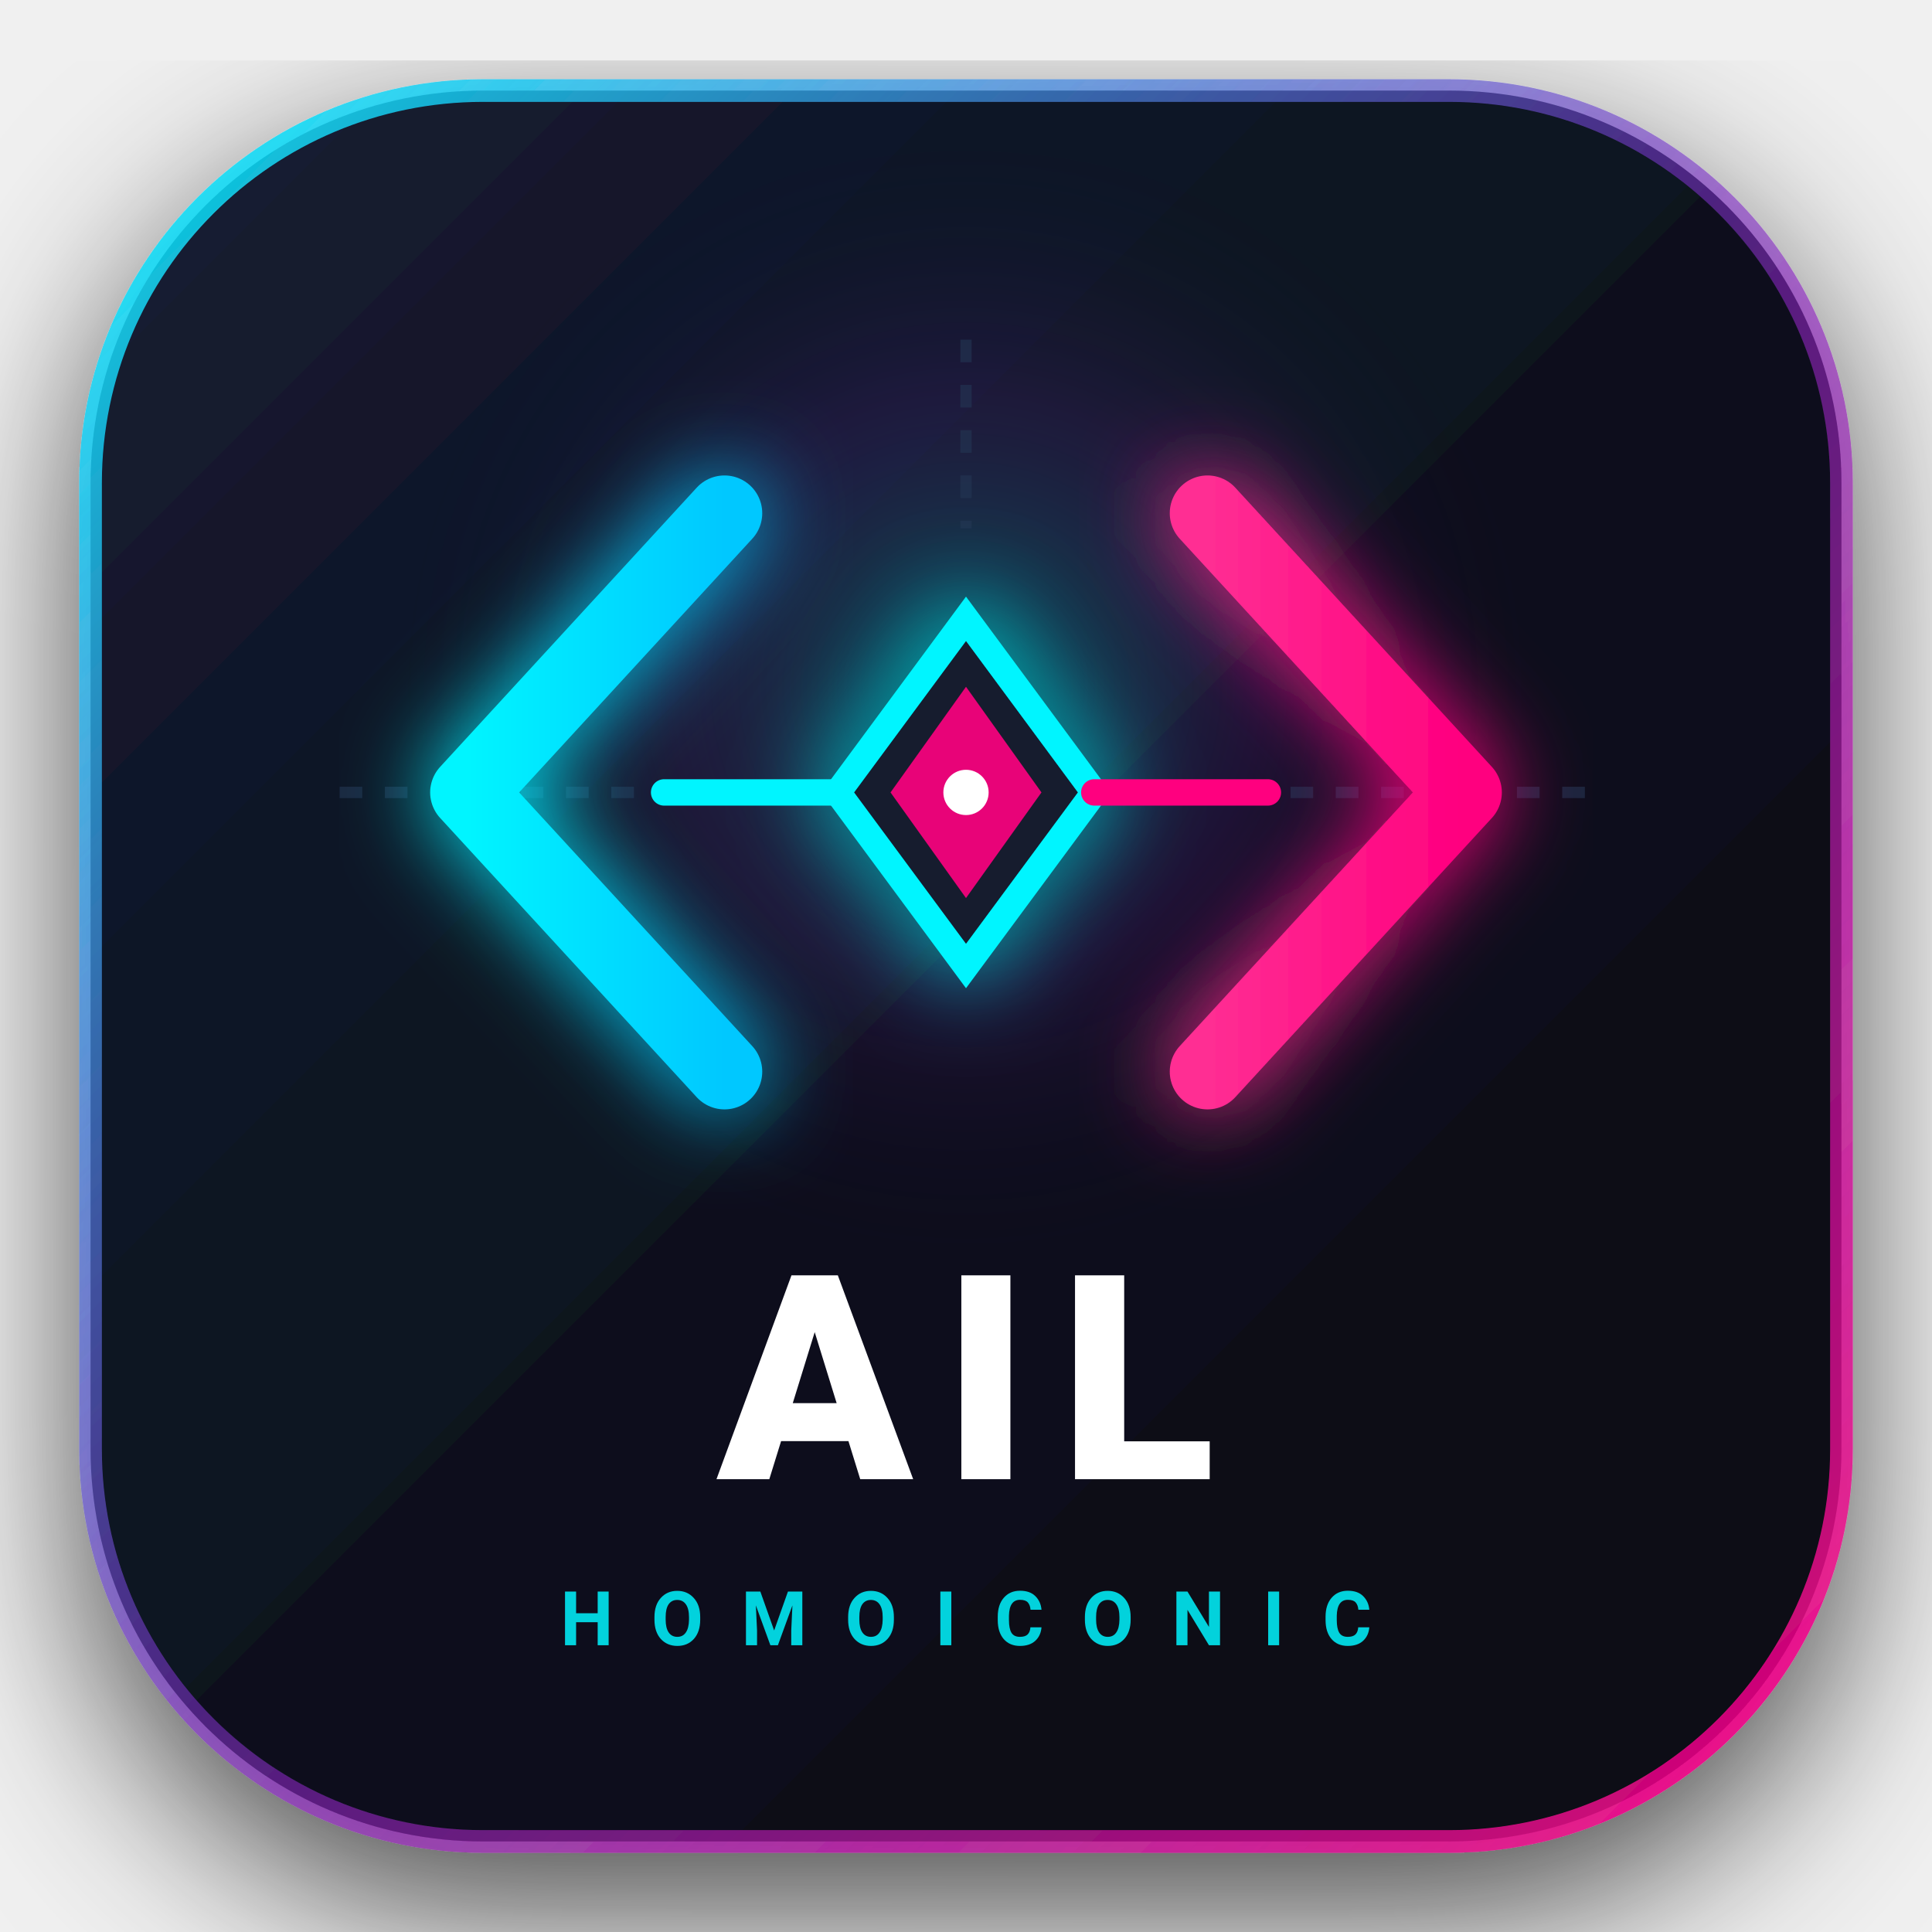
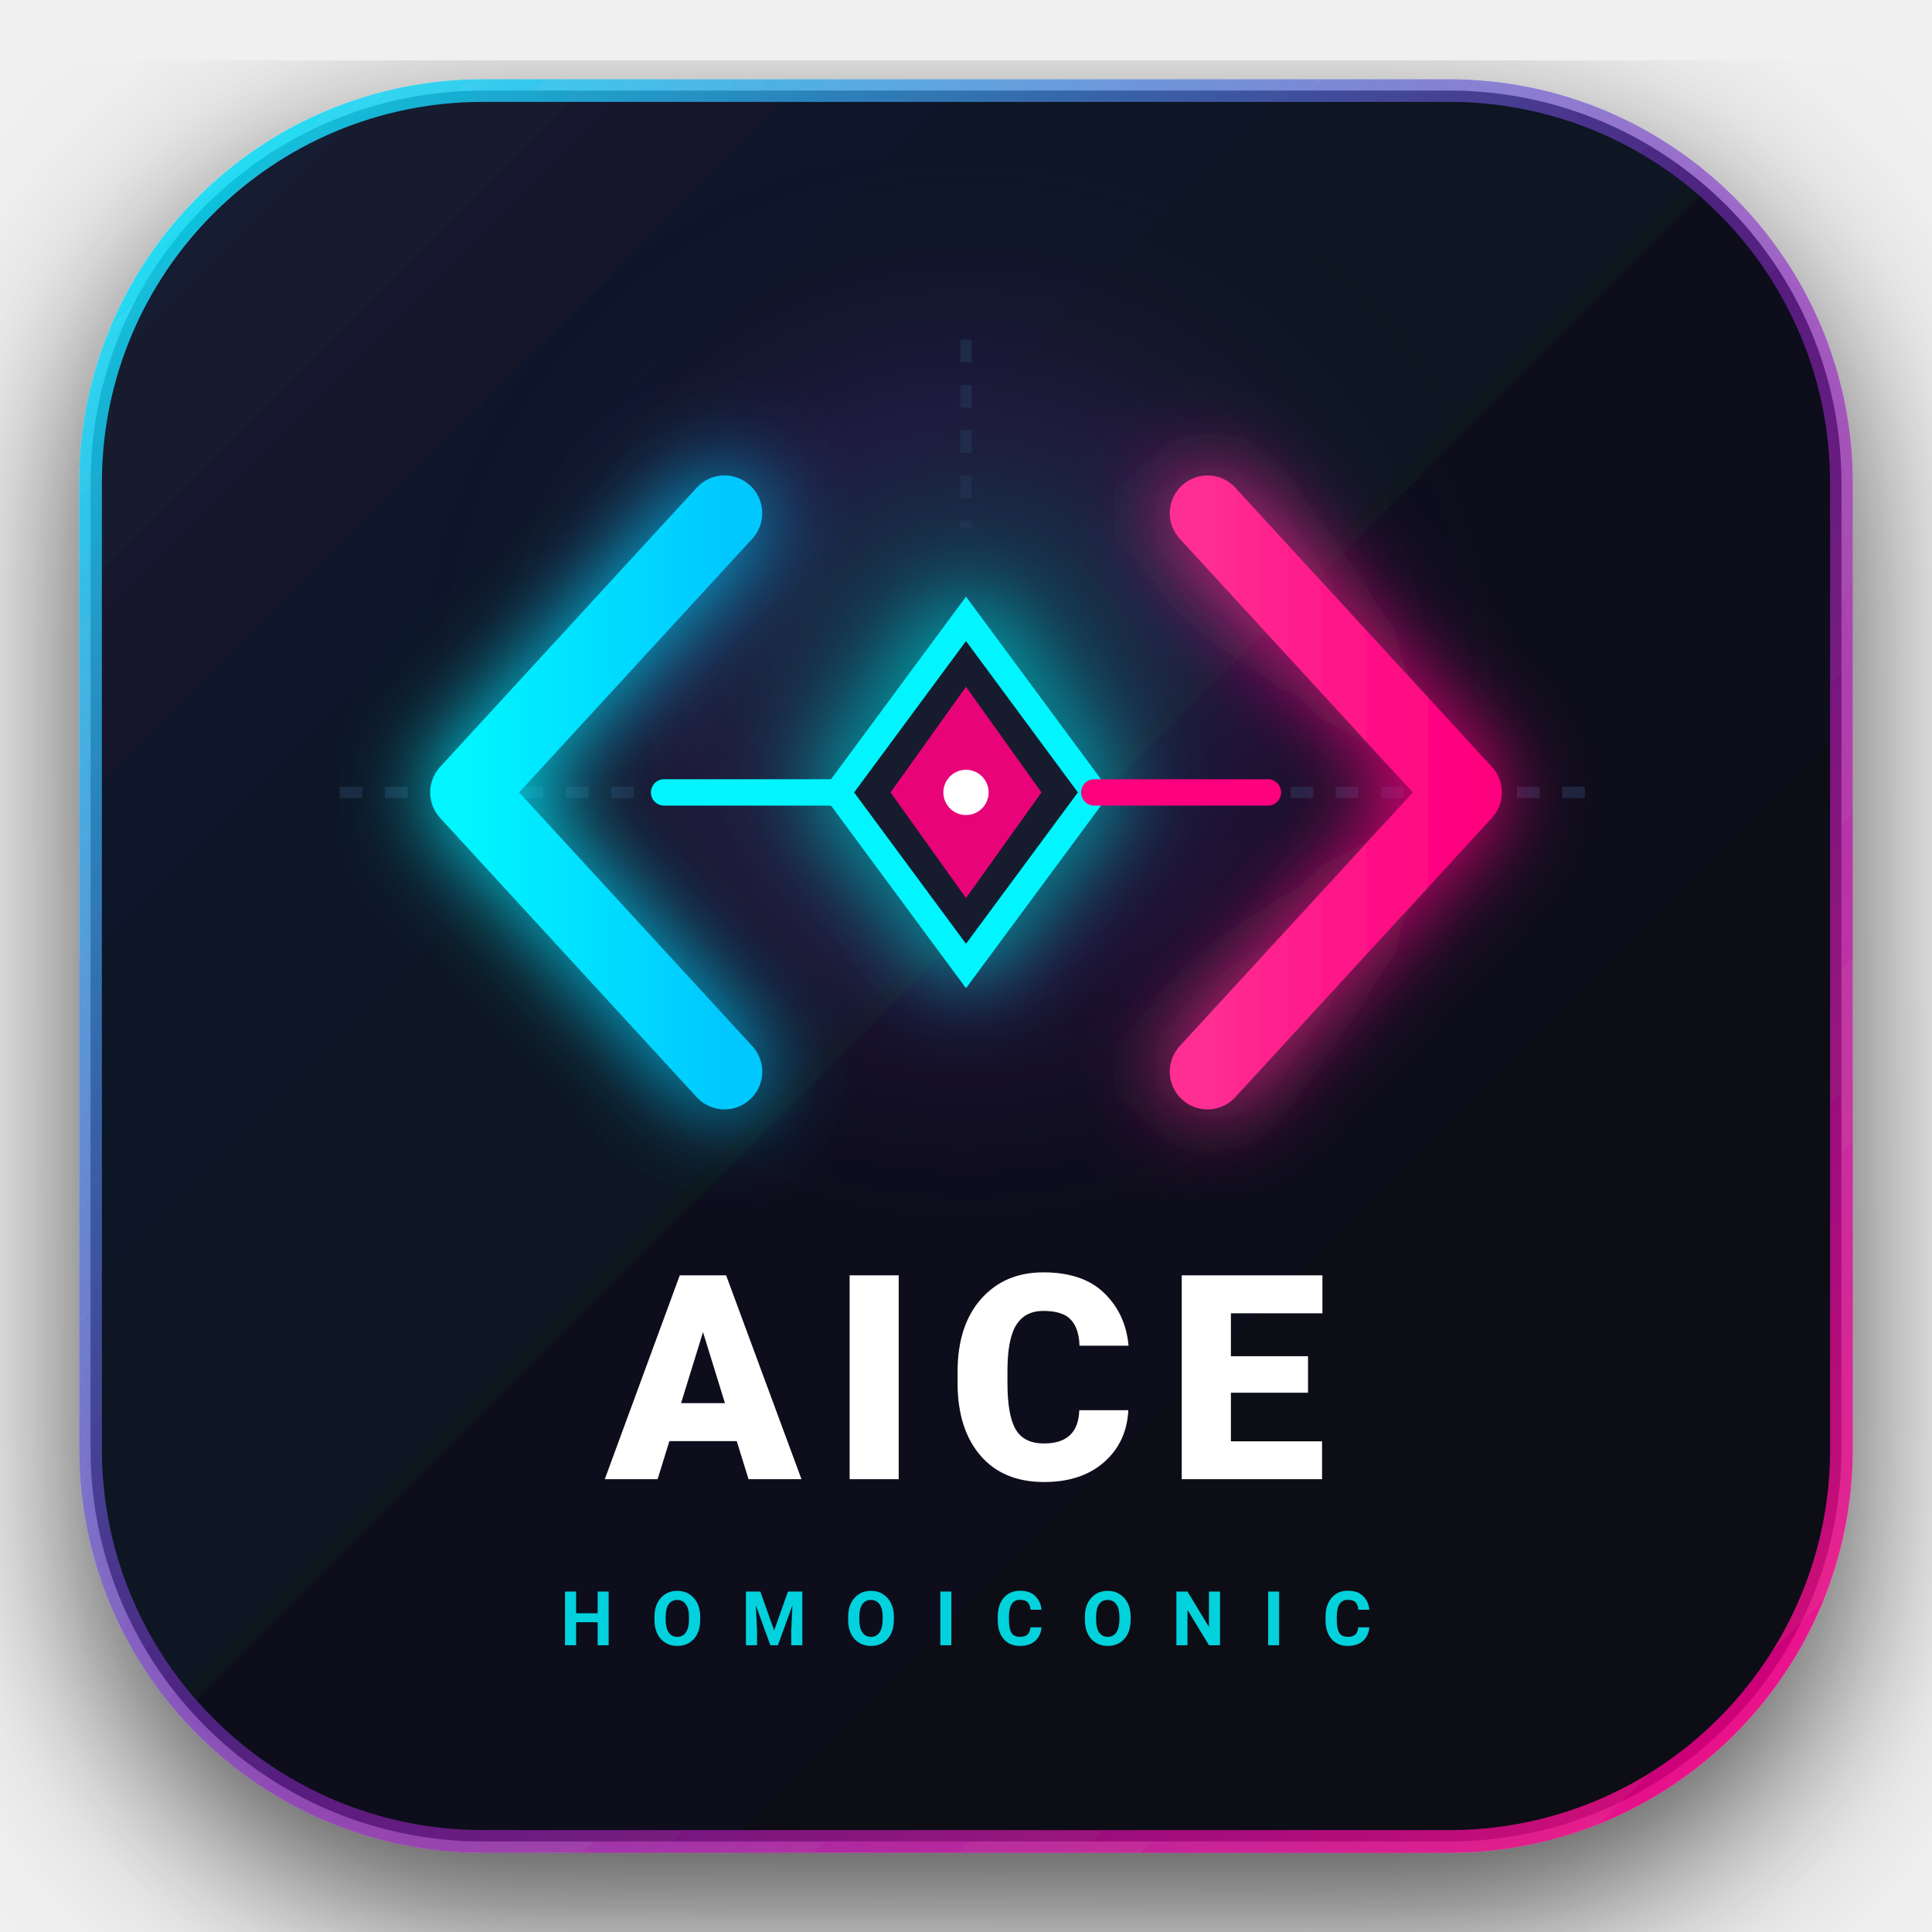
<svg xmlns="http://www.w3.org/2000/svg" viewBox="0 0 256 256" width="256" height="256">
  <defs>
    <linearGradient id="bgGrad" x1="0%" y1="0%" x2="100%" y2="100%">
      <stop offset="0%" stop-color="#151D33" />
      <stop offset="40%" stop-color="#0E1322" />
      <stop offset="100%" stop-color="#060910" />
    </linearGradient>
    <linearGradient id="rimGrad" x1="0%" y1="0%" x2="100%" y2="100%">
      <stop offset="0%" stop-color="#00F5FF" stop-opacity="0.9" />
      <stop offset="50%" stop-color="#7B2CBF" stop-opacity="0.6" />
      <stop offset="100%" stop-color="#FF007F" stop-opacity="0.9" />
    </linearGradient>
    <linearGradient id="cyanGrad" x1="0%" y1="0%" x2="100%" y2="0%">
      <stop offset="0%" stop-color="#00F5FF" />
      <stop offset="100%" stop-color="#00C8FF" />
    </linearGradient>
    <linearGradient id="magentaGrad" x1="0%" y1="0%" x2="100%" y2="0%">
      <stop offset="0%" stop-color="#FF2E93" />
      <stop offset="100%" stop-color="#FF007F" />
    </linearGradient>
    <radialGradient id="coreGlow" cx="50%" cy="42%" r="45%">
      <stop offset="0%" stop-color="#00F5FF" stop-opacity="0.25" />
      <stop offset="50%" stop-color="#7B2CBF" stop-opacity="0.15" />
      <stop offset="100%" stop-color="#060910" stop-opacity="0" />
    </radialGradient>
    <filter id="neonGlowCyan" x="-50%" y="-50%" width="200%" height="200%">
      <feGaussianBlur stdDeviation="6" result="blur" />
      <feMerge>
        <feMergeNode in="blur" />
        <feMergeNode in="SourceGraphic" />
      </feMerge>
    </filter>
    <filter id="neonGlowMagenta" x="-50%" y="-50%" width="200%" height="200%">
      <feGaussianBlur stdDeviation="6" result="blur" />
      <feMerge>
        <feMergeNode in="blur" />
        <feMergeNode in="SourceGraphic" />
      </feMerge>
    </filter>
    <filter id="shadowFilter" x="-20%" y="-20%" width="140%" height="140%">
      <feDropShadow dx="0" dy="8" stdDeviation="12" flood-color="#000000" flood-opacity="0.7" />
    </filter>
  </defs>
  <rect x="12" y="12" width="232" height="232" rx="52" ry="52" fill="url(#bgGrad)" stroke="url(#rimGrad)" stroke-width="3" filter="url(#shadowFilter)" />
  <circle cx="128" cy="105" r="85" fill="url(#coreGlow)" />
  <g stroke="#233554" stroke-width="1.5" stroke-dasharray="3,3" opacity="0.6">
    <line x1="45" y1="105" x2="85" y2="105" />
    <line x1="171" y1="105" x2="211" y2="105" />
    <line x1="128" y1="45" x2="128" y2="70" />
  </g>
  <g id="glyphs">
    <path d="M 96 68 L 62 105 L 96 142" fill="none" stroke="url(#cyanGrad)" stroke-width="10" stroke-linecap="round" stroke-linejoin="round" filter="url(#neonGlowCyan)" />
    <path d="M 160 68 L 194 105 L 160 142" fill="none" stroke="url(#magentaGrad)" stroke-width="10" stroke-linecap="round" stroke-linejoin="round" filter="url(#neonGlowMagenta)" />
    <polygon points="128,82 145,105 128,128 111,105" fill="#131B2E" stroke="#00F5FF" stroke-width="3.5" filter="url(#neonGlowCyan)" />
    <polygon points="128,91 138,105 128,119 118,105" fill="#FF007F" opacity="0.9" />
    <circle cx="128" cy="105" r="3" fill="#FFFFFF" />
    <line x1="88" y1="105" x2="111" y2="105" stroke="#00F5FF" stroke-width="3.5" stroke-linecap="round" />
    <line x1="145" y1="105" x2="168" y2="105" stroke="#FF007F" stroke-width="3.5" stroke-linecap="round" />
  </g>
-   <text x="128" y="196" font-family="-apple-system, BlinkMacSystemFont, 'Segoe UI', Roboto, Helvetica, Arial, sans-serif" font-weight="900" font-size="38" fill="#FFFFFF" text-anchor="middle" letter-spacing="4">AIL</text>
+   <text x="128" y="196" font-family="-apple-system, BlinkMacSystemFont, 'Segoe UI', Roboto, Helvetica, Arial, sans-serif" font-weight="900" font-size="38" fill="#FFFFFF" text-anchor="middle" letter-spacing="4">AICE</text>
  <text x="128" y="218" font-family="-apple-system, BlinkMacSystemFont, 'Segoe UI', Roboto, Helvetica, Arial, sans-serif" font-weight="700" font-size="10" fill="#00F5FF" text-anchor="middle" letter-spacing="5" opacity="0.85">HOMOICONIC</text>
</svg>
